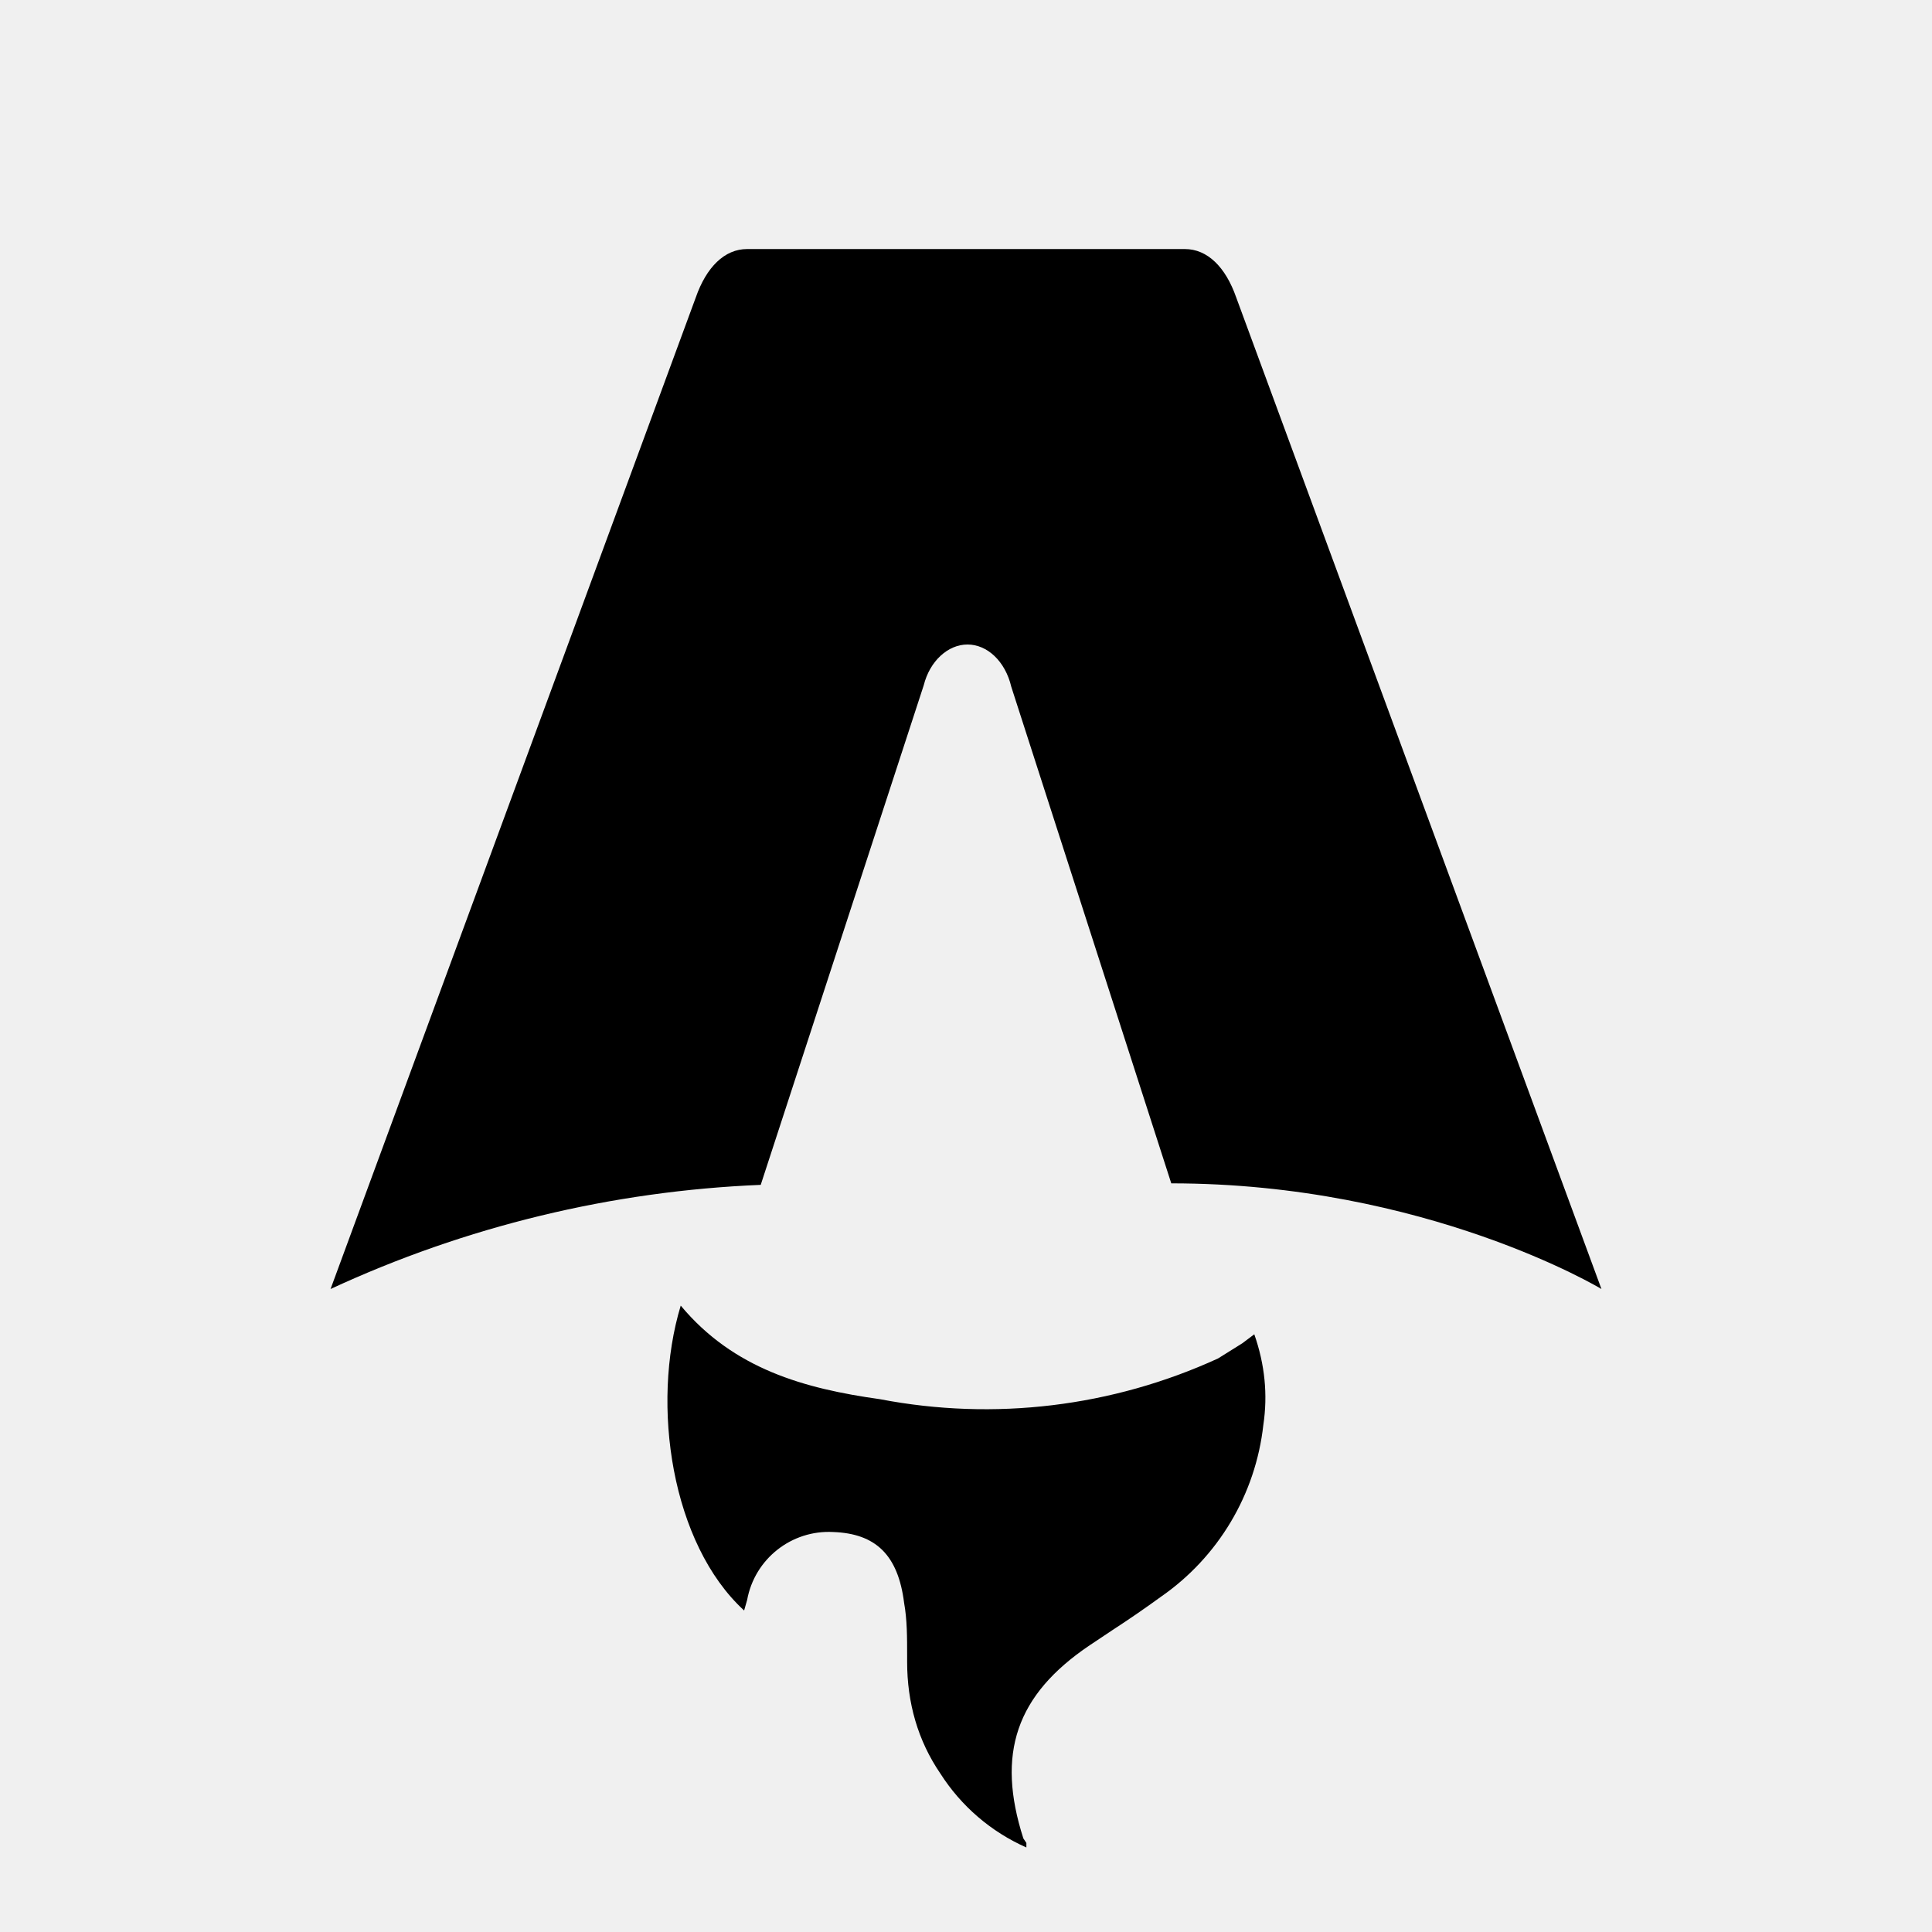
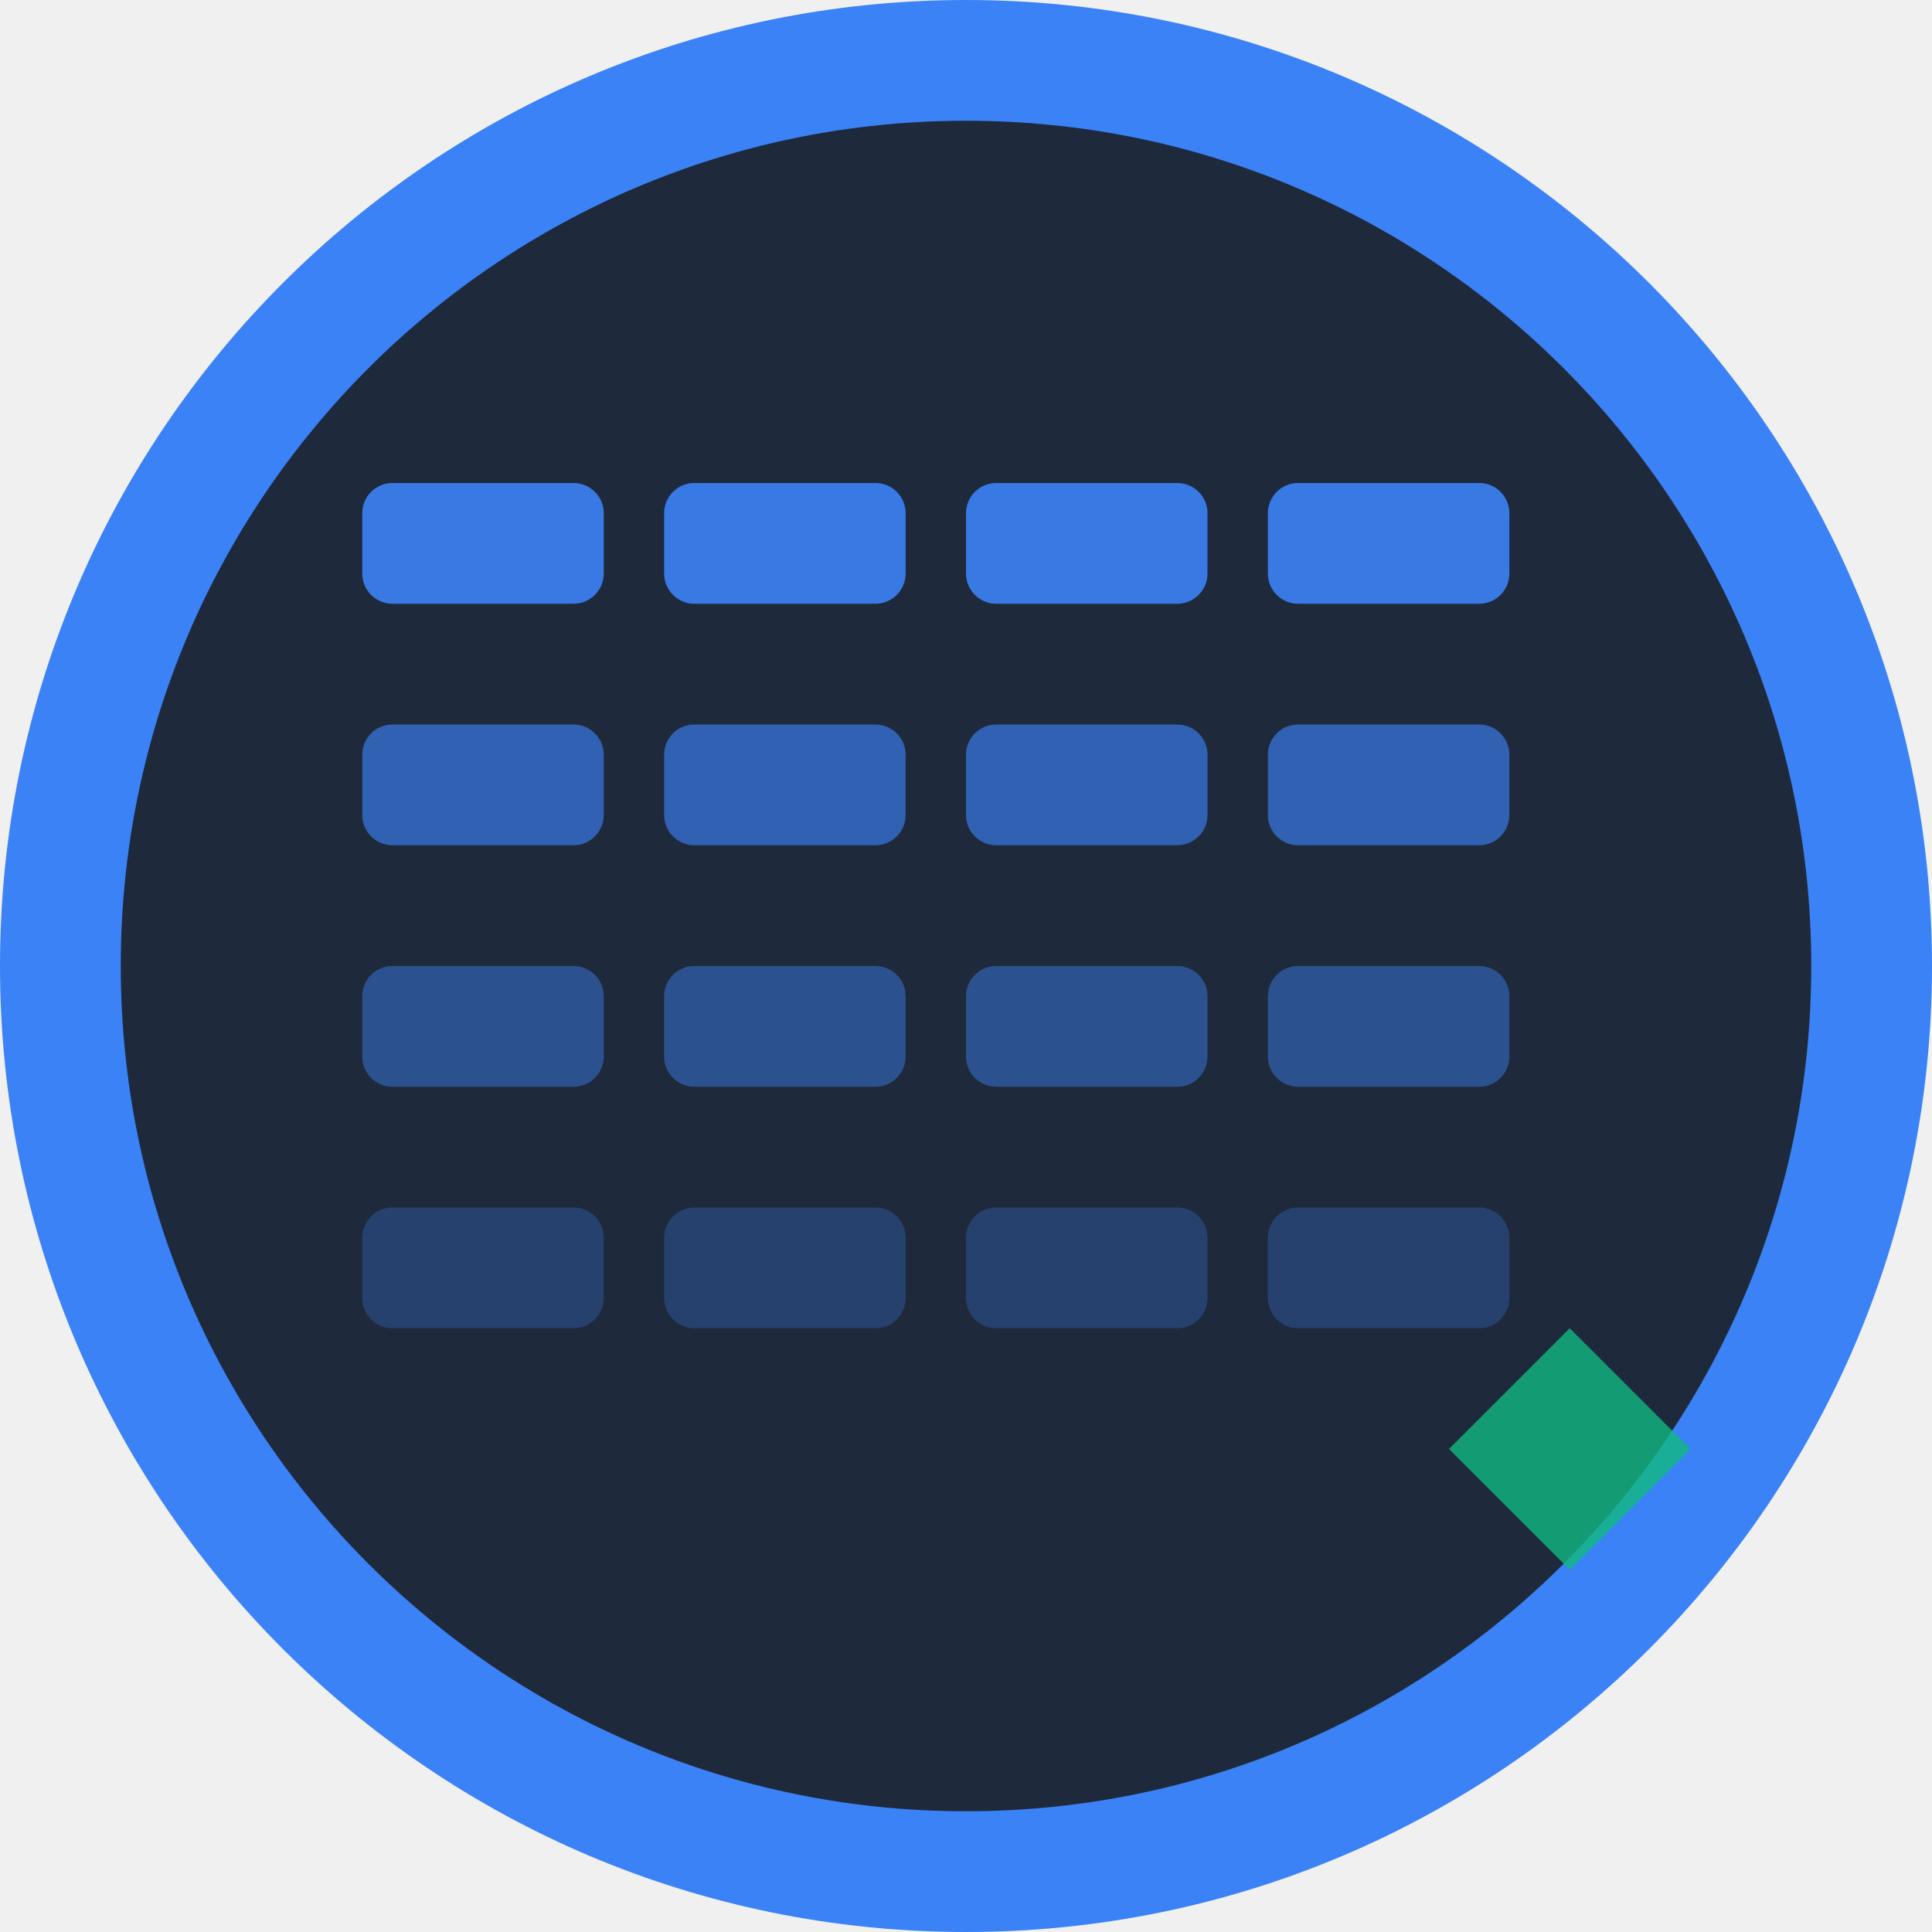
- <svg xmlns="http://www.w3.org/2000/svg" fill="none" viewBox="0 0 128 128">
-   <path d="M50.4 78.5a75.1 75.1 0 0 0-28.5 6.9l24.2-65.7c.7-2 1.9-3.2 3.4-3.2h29c1.5 0 2.7 1.2 3.4 3.2l24.2 65.7s-11.6-7-28.5-7L67 45.5c-.4-1.7-1.6-2.8-2.9-2.8-1.3 0-2.5 1.1-2.9 2.7L50.4 78.5Zm-1.1 28.2Zm-4.2-20.2c-2 6.6-.6 15.8 4.2 20.2a17.5 17.5 0 0 1 .2-.7 5.5 5.5 0 0 1 5.7-4.5c2.8.1 4.3 1.5 4.7 4.7.2 1.1.2 2.3.2 3.5v.4c0 2.7.7 5.2 2.2 7.4a13 13 0 0 0 5.7 4.9v-.3l-.2-.3c-1.8-5.6-.5-9.5 4.4-12.8l1.5-1a73 73 0 0 0 3.2-2.2 16 16 0 0 0 6.8-11.4c.3-2 .1-4-.6-6l-.8.6-1.6 1a37 37 0 0 1-22.4 2.7c-5-.7-9.7-2-13.2-6.2Z" />
-   <style>
-         path { fill: #000; }
-         @media (prefers-color-scheme: dark) {
-             path { fill: #FFF; }
-         }
-     </style>
+ <svg xmlns="http://www.w3.org/2000/svg" viewBox="0 0 32 32" width="32" height="32">
+   <circle cx="16" cy="16" r="15" fill="#1e293b" stroke="#3b82f6" stroke-width="2" />
+   <g fill="#3b82f6" opacity="0.9">
+     <rect x="6" y="8" width="4" height="2" rx="0.5" />
+     <rect x="11" y="8" width="4" height="2" rx="0.5" />
+     <rect x="16" y="8" width="4" height="2" rx="0.5" />
+     <rect x="21" y="8" width="4" height="2" rx="0.5" />
+     <rect x="6" y="12" width="4" height="2" rx="0.5" opacity="0.7" />
+     <rect x="11" y="12" width="4" height="2" rx="0.5" opacity="0.7" />
+     <rect x="16" y="12" width="4" height="2" rx="0.5" opacity="0.7" />
+     <rect x="21" y="12" width="4" height="2" rx="0.5" opacity="0.7" />
+     <rect x="6" y="16" width="4" height="2" rx="0.5" opacity="0.5" />
+     <rect x="11" y="16" width="4" height="2" rx="0.5" opacity="0.5" />
+     <rect x="16" y="16" width="4" height="2" rx="0.5" opacity="0.5" />
+     <rect x="21" y="16" width="4" height="2" rx="0.5" opacity="0.5" />
+     <rect x="6" y="20" width="4" height="2" rx="0.5" opacity="0.3" />
+     <rect x="11" y="20" width="4" height="2" rx="0.5" opacity="0.3" />
+     <rect x="16" y="20" width="4" height="2" rx="0.5" opacity="0.3" />
+     <rect x="21" y="20" width="4" height="2" rx="0.5" opacity="0.3" />
+   </g>
+   <g fill="#10b981" opacity="0.8">
+     <polygon points="24,24 26,22 28,24 26,26" />
+     <circle cx="26" cy="24" r="0.5" />
+   </g>
</svg>
